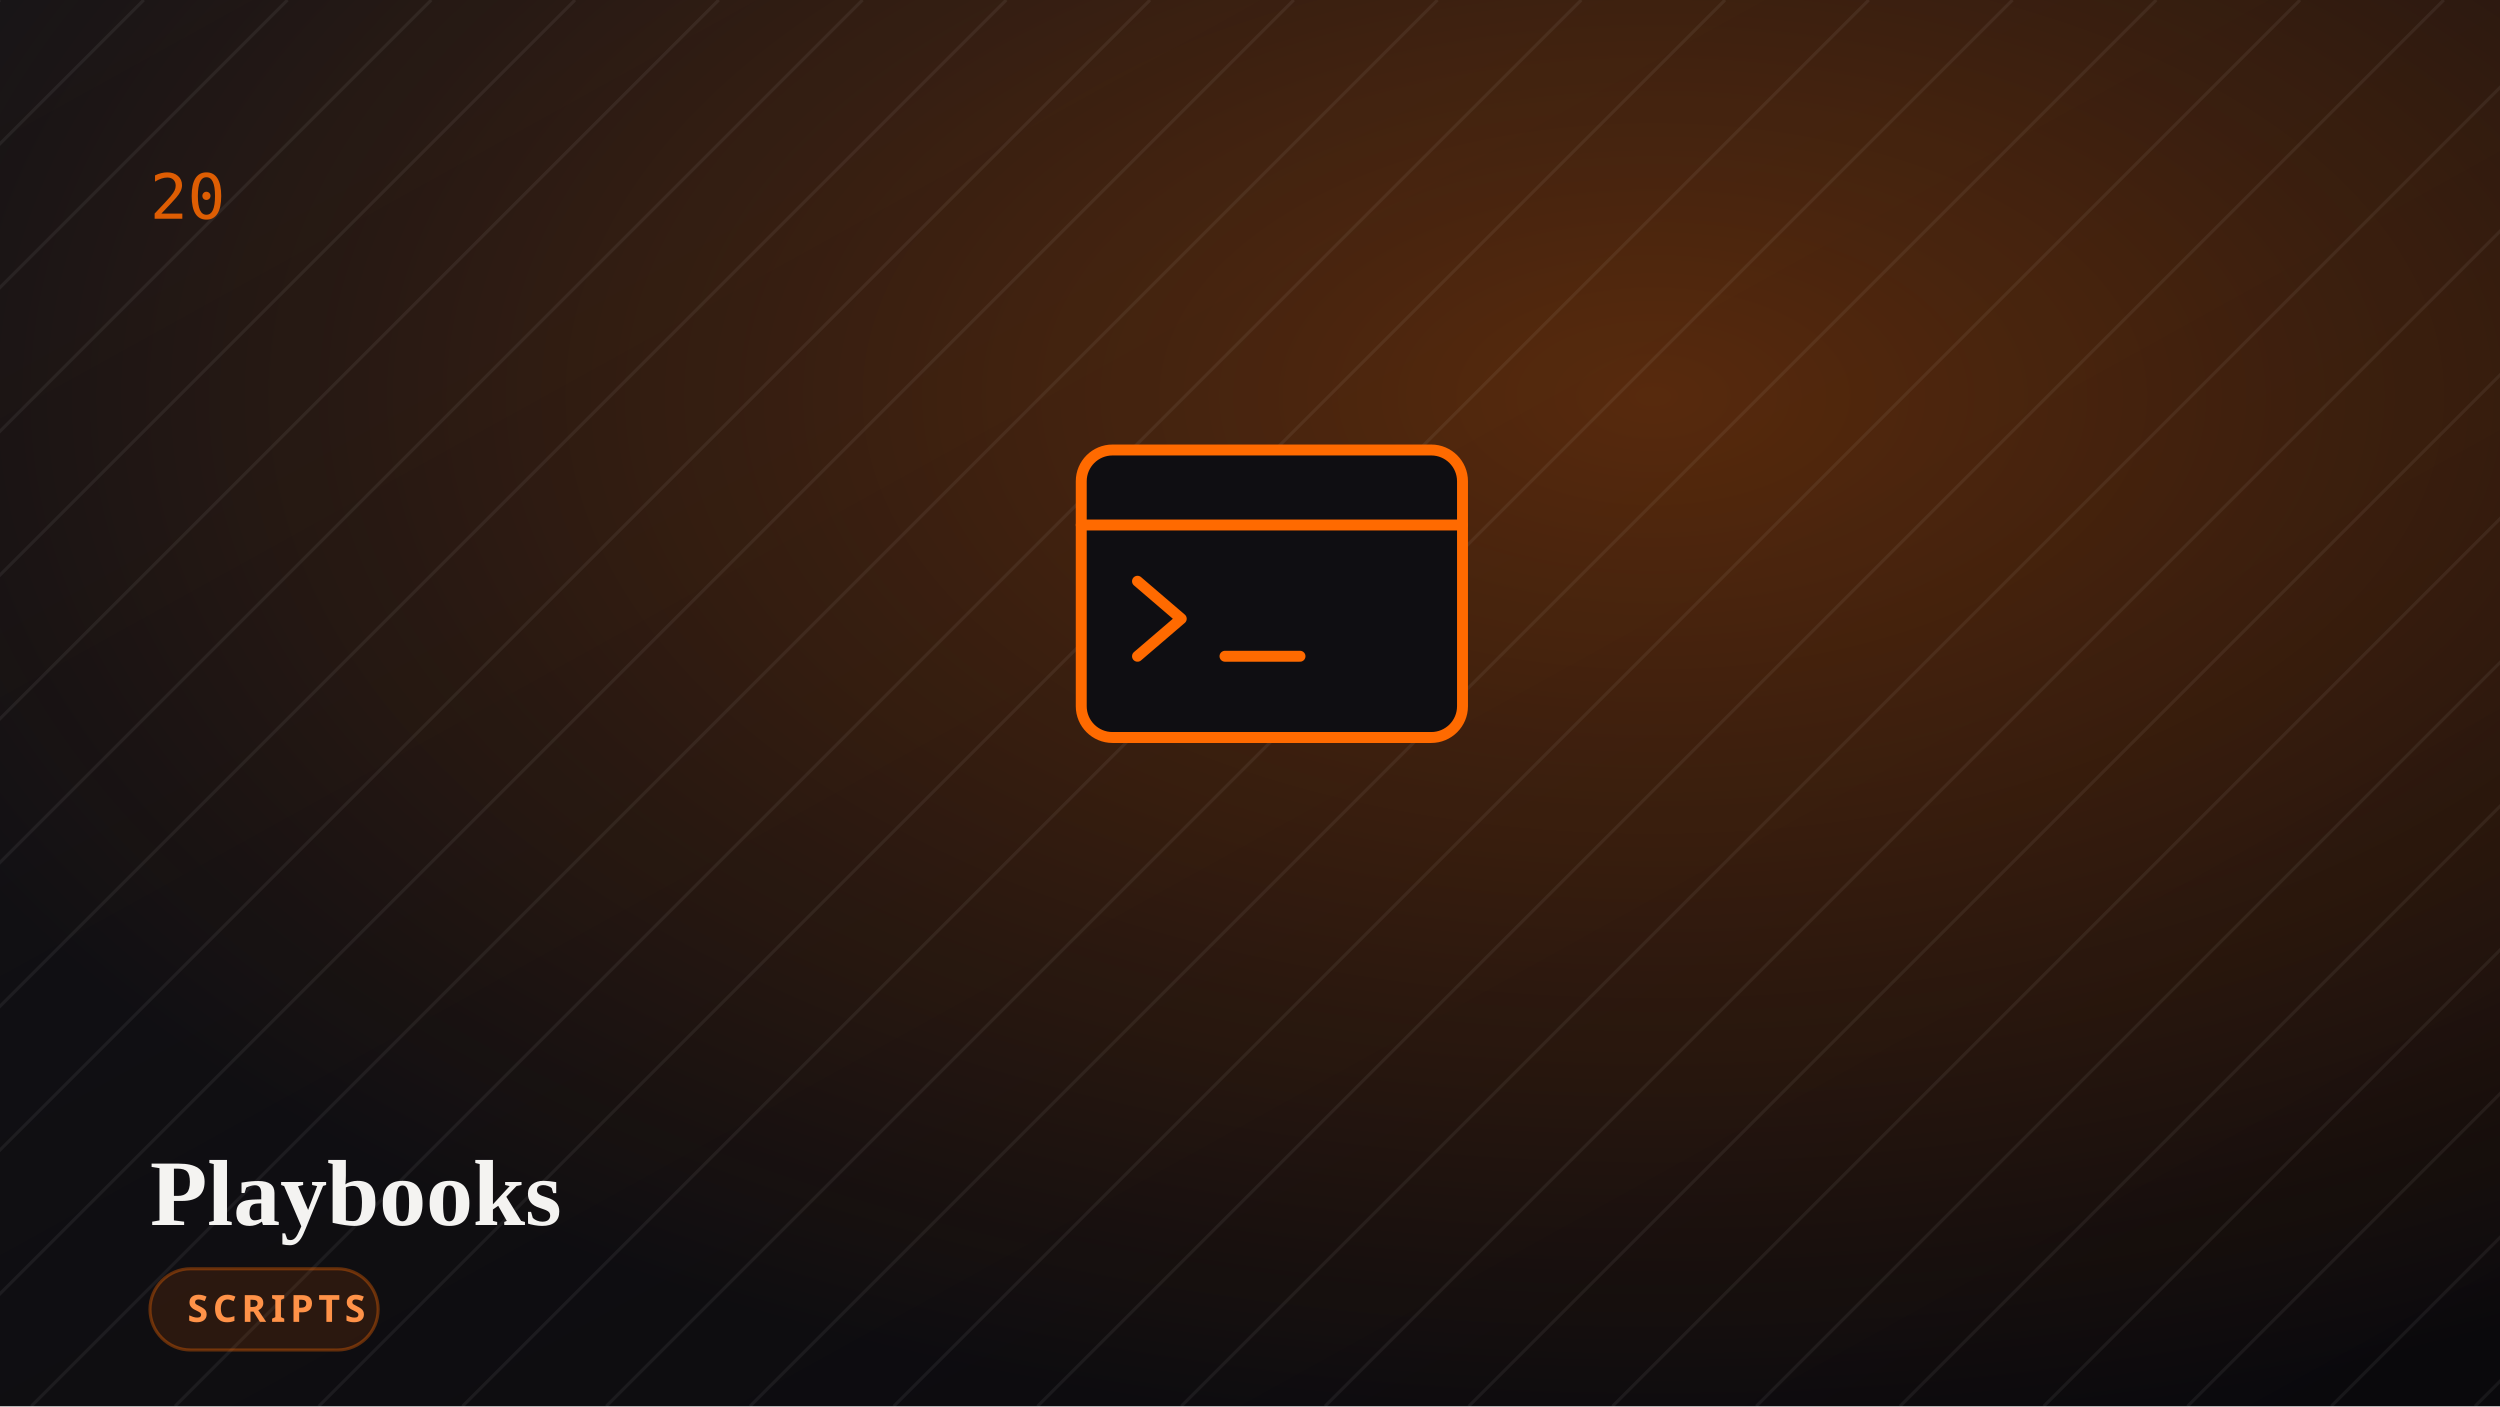
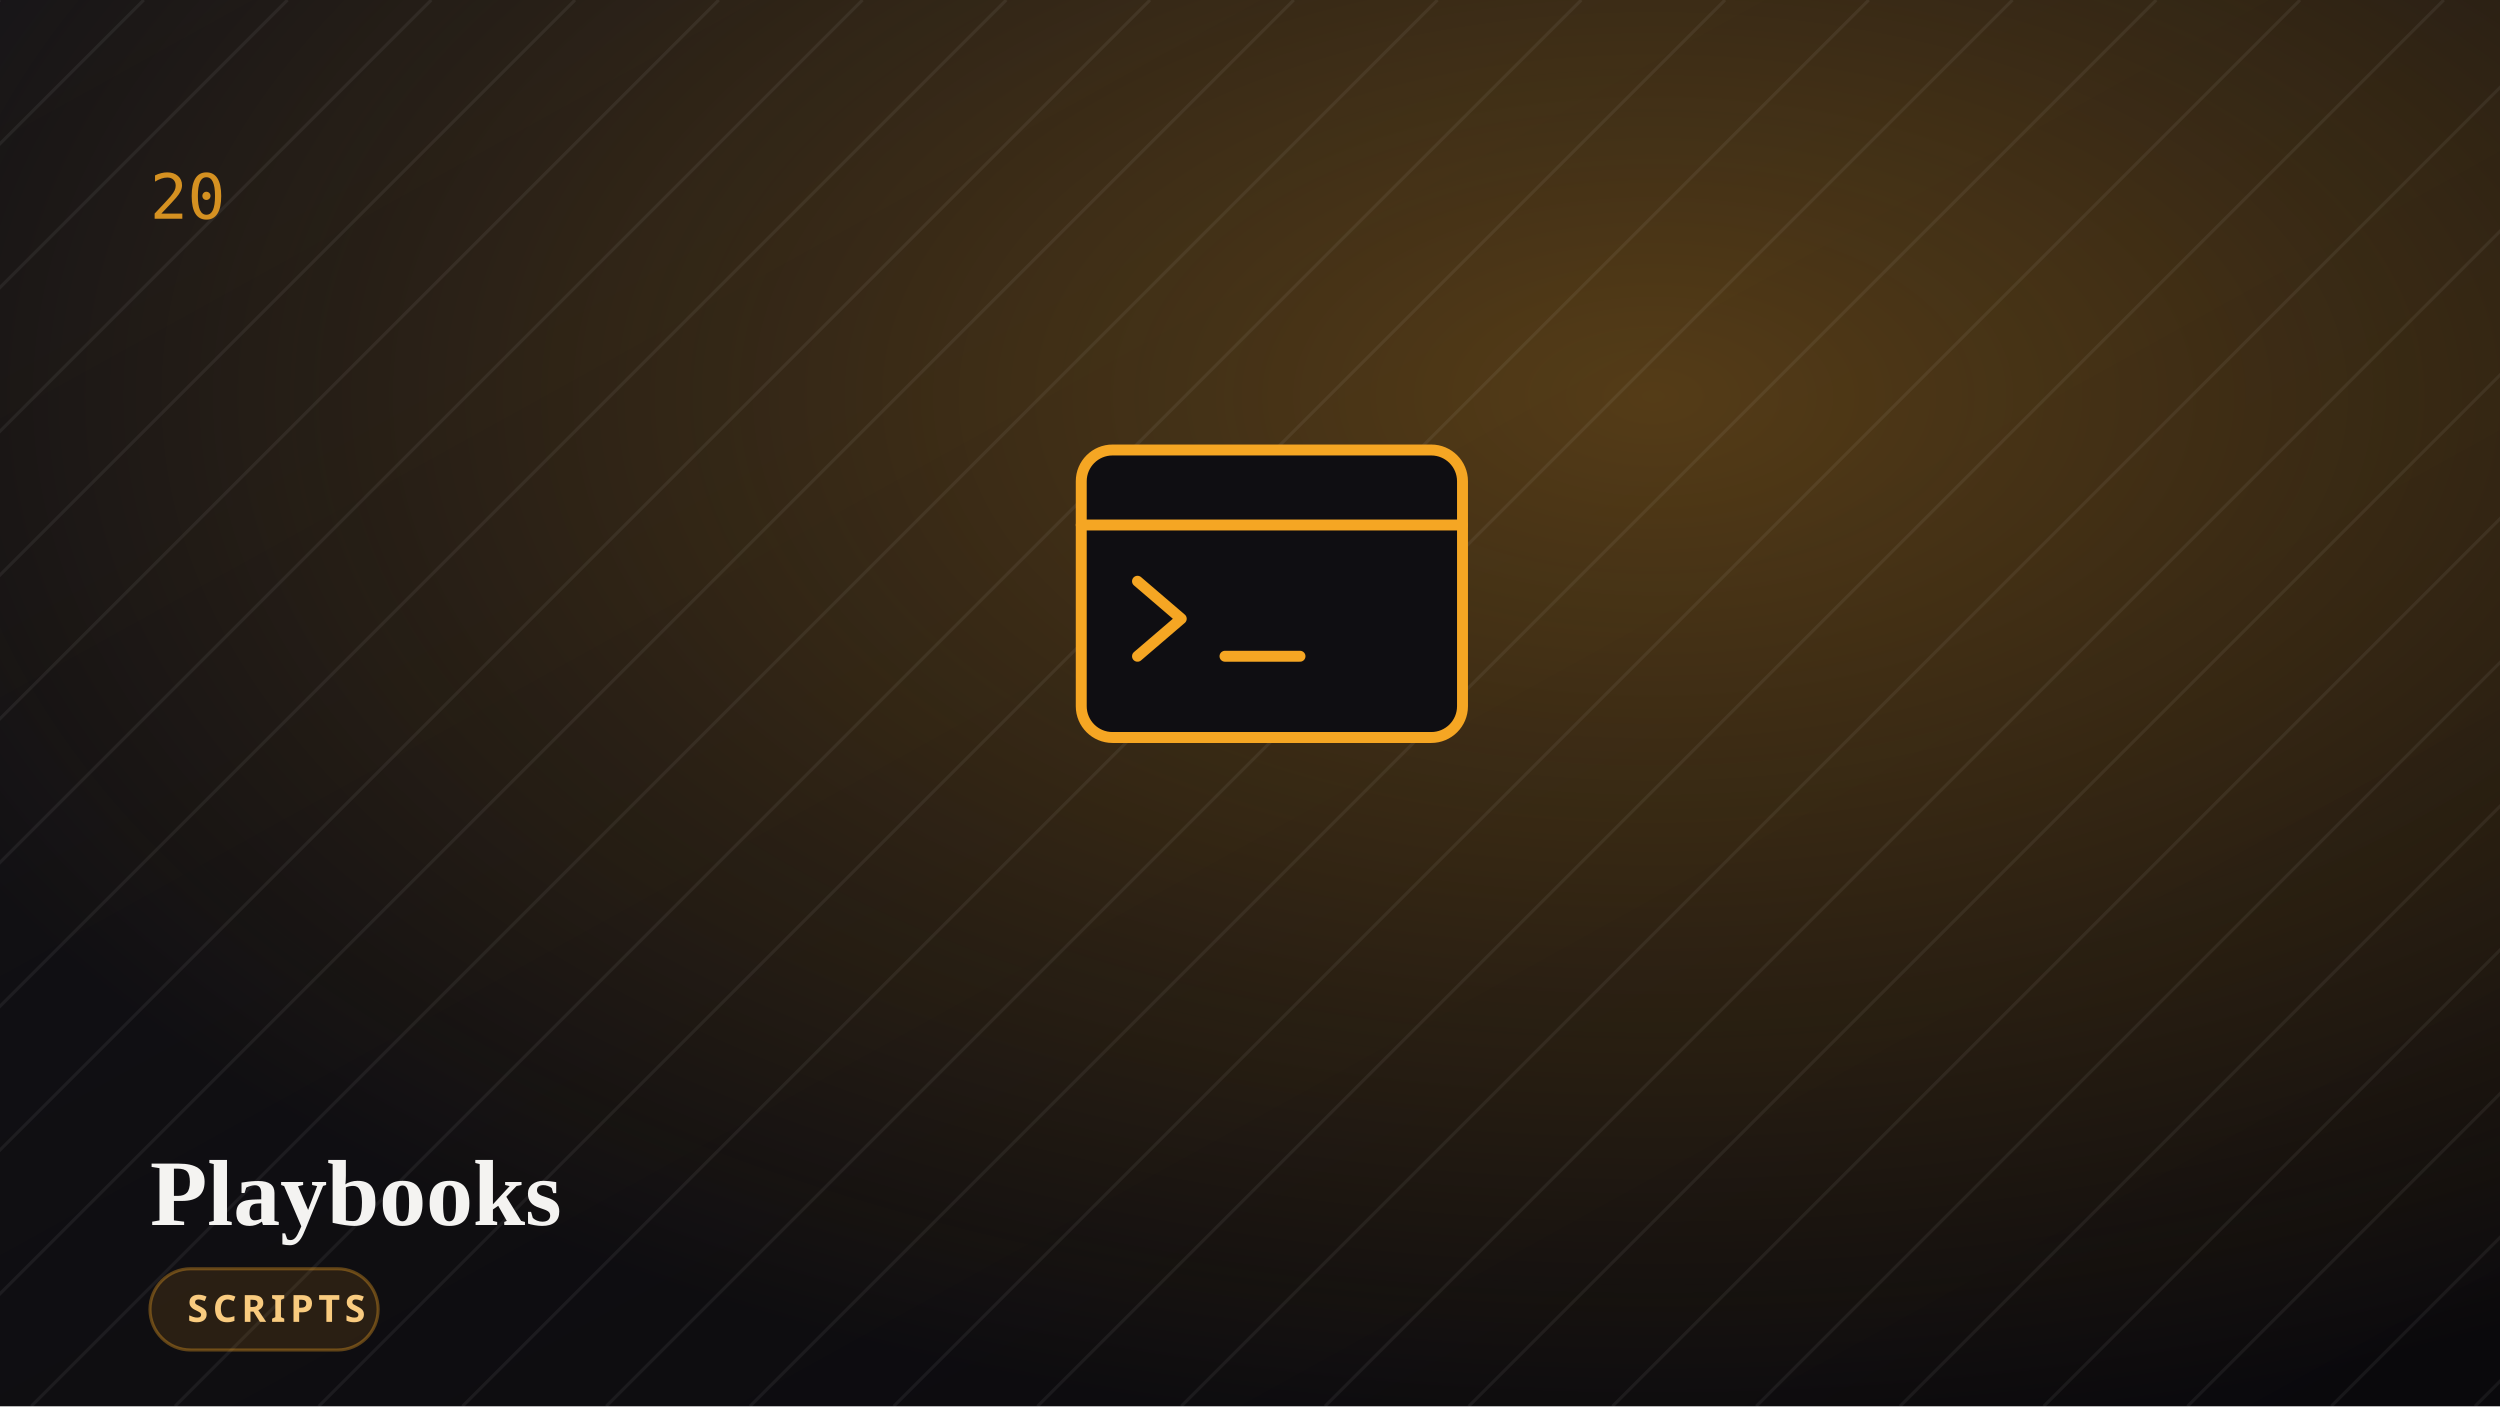
<svg xmlns="http://www.w3.org/2000/svg" width="800" height="450" viewBox="0 0 800 450" role="img" aria-label="Playbooks">
  <defs>
    <linearGradient id="bg" x1="0" y1="0" x2="1" y2="1">
      <stop offset="0" stop-color="#141317" />
      <stop offset="1" stop-color="#0a090c" />
    </linearGradient>
    <radialGradient id="glow" cx="0.66" cy="0.28" r="0.75">
-       <stop offset="0" stop-color="#ff6a00" stop-opacity="0.30" />
-       <stop offset="1" stop-color="#ff6a00" stop-opacity="0" />
+       <stop offset="0" stop-color="#f5a623" stop-opacity="0.30" />
+       <stop offset="1" stop-color="#f5a623" stop-opacity="0" />
    </radialGradient>
  </defs>
  <rect width="800" height="450" fill="url(#bg)" />
  <rect width="800" height="450" fill="url(#glow)" />
  <g opacity="0.06" stroke="#ffffff" stroke-width="1">
    <line x1="0" y1="0" x2="-450" y2="450" />
    <line x1="46" y1="0" x2="-404" y2="450" />
    <line x1="92" y1="0" x2="-358" y2="450" />
    <line x1="138" y1="0" x2="-312" y2="450" />
    <line x1="184" y1="0" x2="-266" y2="450" />
    <line x1="230" y1="0" x2="-220" y2="450" />
    <line x1="276" y1="0" x2="-174" y2="450" />
    <line x1="322" y1="0" x2="-128" y2="450" />
    <line x1="368" y1="0" x2="-82" y2="450" />
    <line x1="414" y1="0" x2="-36" y2="450" />
    <line x1="460" y1="0" x2="10" y2="450" />
    <line x1="506" y1="0" x2="56" y2="450" />
    <line x1="552" y1="0" x2="102" y2="450" />
    <line x1="598" y1="0" x2="148" y2="450" />
    <line x1="644" y1="0" x2="194" y2="450" />
    <line x1="690" y1="0" x2="240" y2="450" />
    <line x1="736" y1="0" x2="286" y2="450" />
    <line x1="782" y1="0" x2="332" y2="450" />
    <line x1="828" y1="0" x2="378" y2="450" />
    <line x1="874" y1="0" x2="424" y2="450" />
    <line x1="920" y1="0" x2="470" y2="450" />
    <line x1="966" y1="0" x2="516" y2="450" />
    <line x1="1012" y1="0" x2="562" y2="450" />
    <line x1="1058" y1="0" x2="608" y2="450" />
    <line x1="1104" y1="0" x2="654" y2="450" />
    <line x1="1150" y1="0" x2="700" y2="450" />
    <line x1="1196" y1="0" x2="746" y2="450" />
    <line x1="1242" y1="0" x2="792" y2="450" />
    <line x1="1288" y1="0" x2="838" y2="450" />
  </g>
-   <text x="48" y="70" font-family="'SF Mono',ui-monospace,Menlo,monospace" font-size="20" fill="#ff6a00" opacity="0.85">20</text>
+   <text x="48" y="70" font-family="'SF Mono',ui-monospace,Menlo,monospace" font-size="20" fill="#f5a623" opacity="0.85">20</text>
  <g transform="translate(0,-6)">
-     <g fill="none" stroke="#ff6a00" stroke-width="3.5" stroke-linecap="round" stroke-linejoin="round">
+     <g fill="none" stroke="#f5a623" stroke-width="3.5" stroke-linecap="round" stroke-linejoin="round">
      <rect x="346" y="150" width="122" height="92" rx="10" fill="#0f0e12" />
      <line x1="346" y1="174" x2="468" y2="174" />
      <polyline points="364,192 378,204 364,216" />
      <line x1="392" y1="216" x2="416" y2="216" />
    </g>
  </g>
  <text x="48" y="392" font-family="Georgia,'Times New Roman',serif" font-weight="700" font-size="30" fill="#f4f3f1">Playbooks</text>
-   <rect x="48" y="406" width="73" height="26" rx="13" fill="#ff6a00" fill-opacity="0.12" stroke="#ff6a00" stroke-opacity="0.35" />
-   <text x="60" y="423" font-family="ui-sans-serif,system-ui,sans-serif" font-weight="600" font-size="12" letter-spacing="1.5" fill="#ff9248">SCRIPTS</text>
+   <rect x="48" y="406" width="73" height="26" rx="13" fill="#f5a623" fill-opacity="0.12" stroke="#f5a623" stroke-opacity="0.35" />
+   <text x="60" y="423" font-family="ui-sans-serif,system-ui,sans-serif" font-weight="600" font-size="12" letter-spacing="1.5" fill="#f9cb7f">SCRIPTS</text>
</svg>
